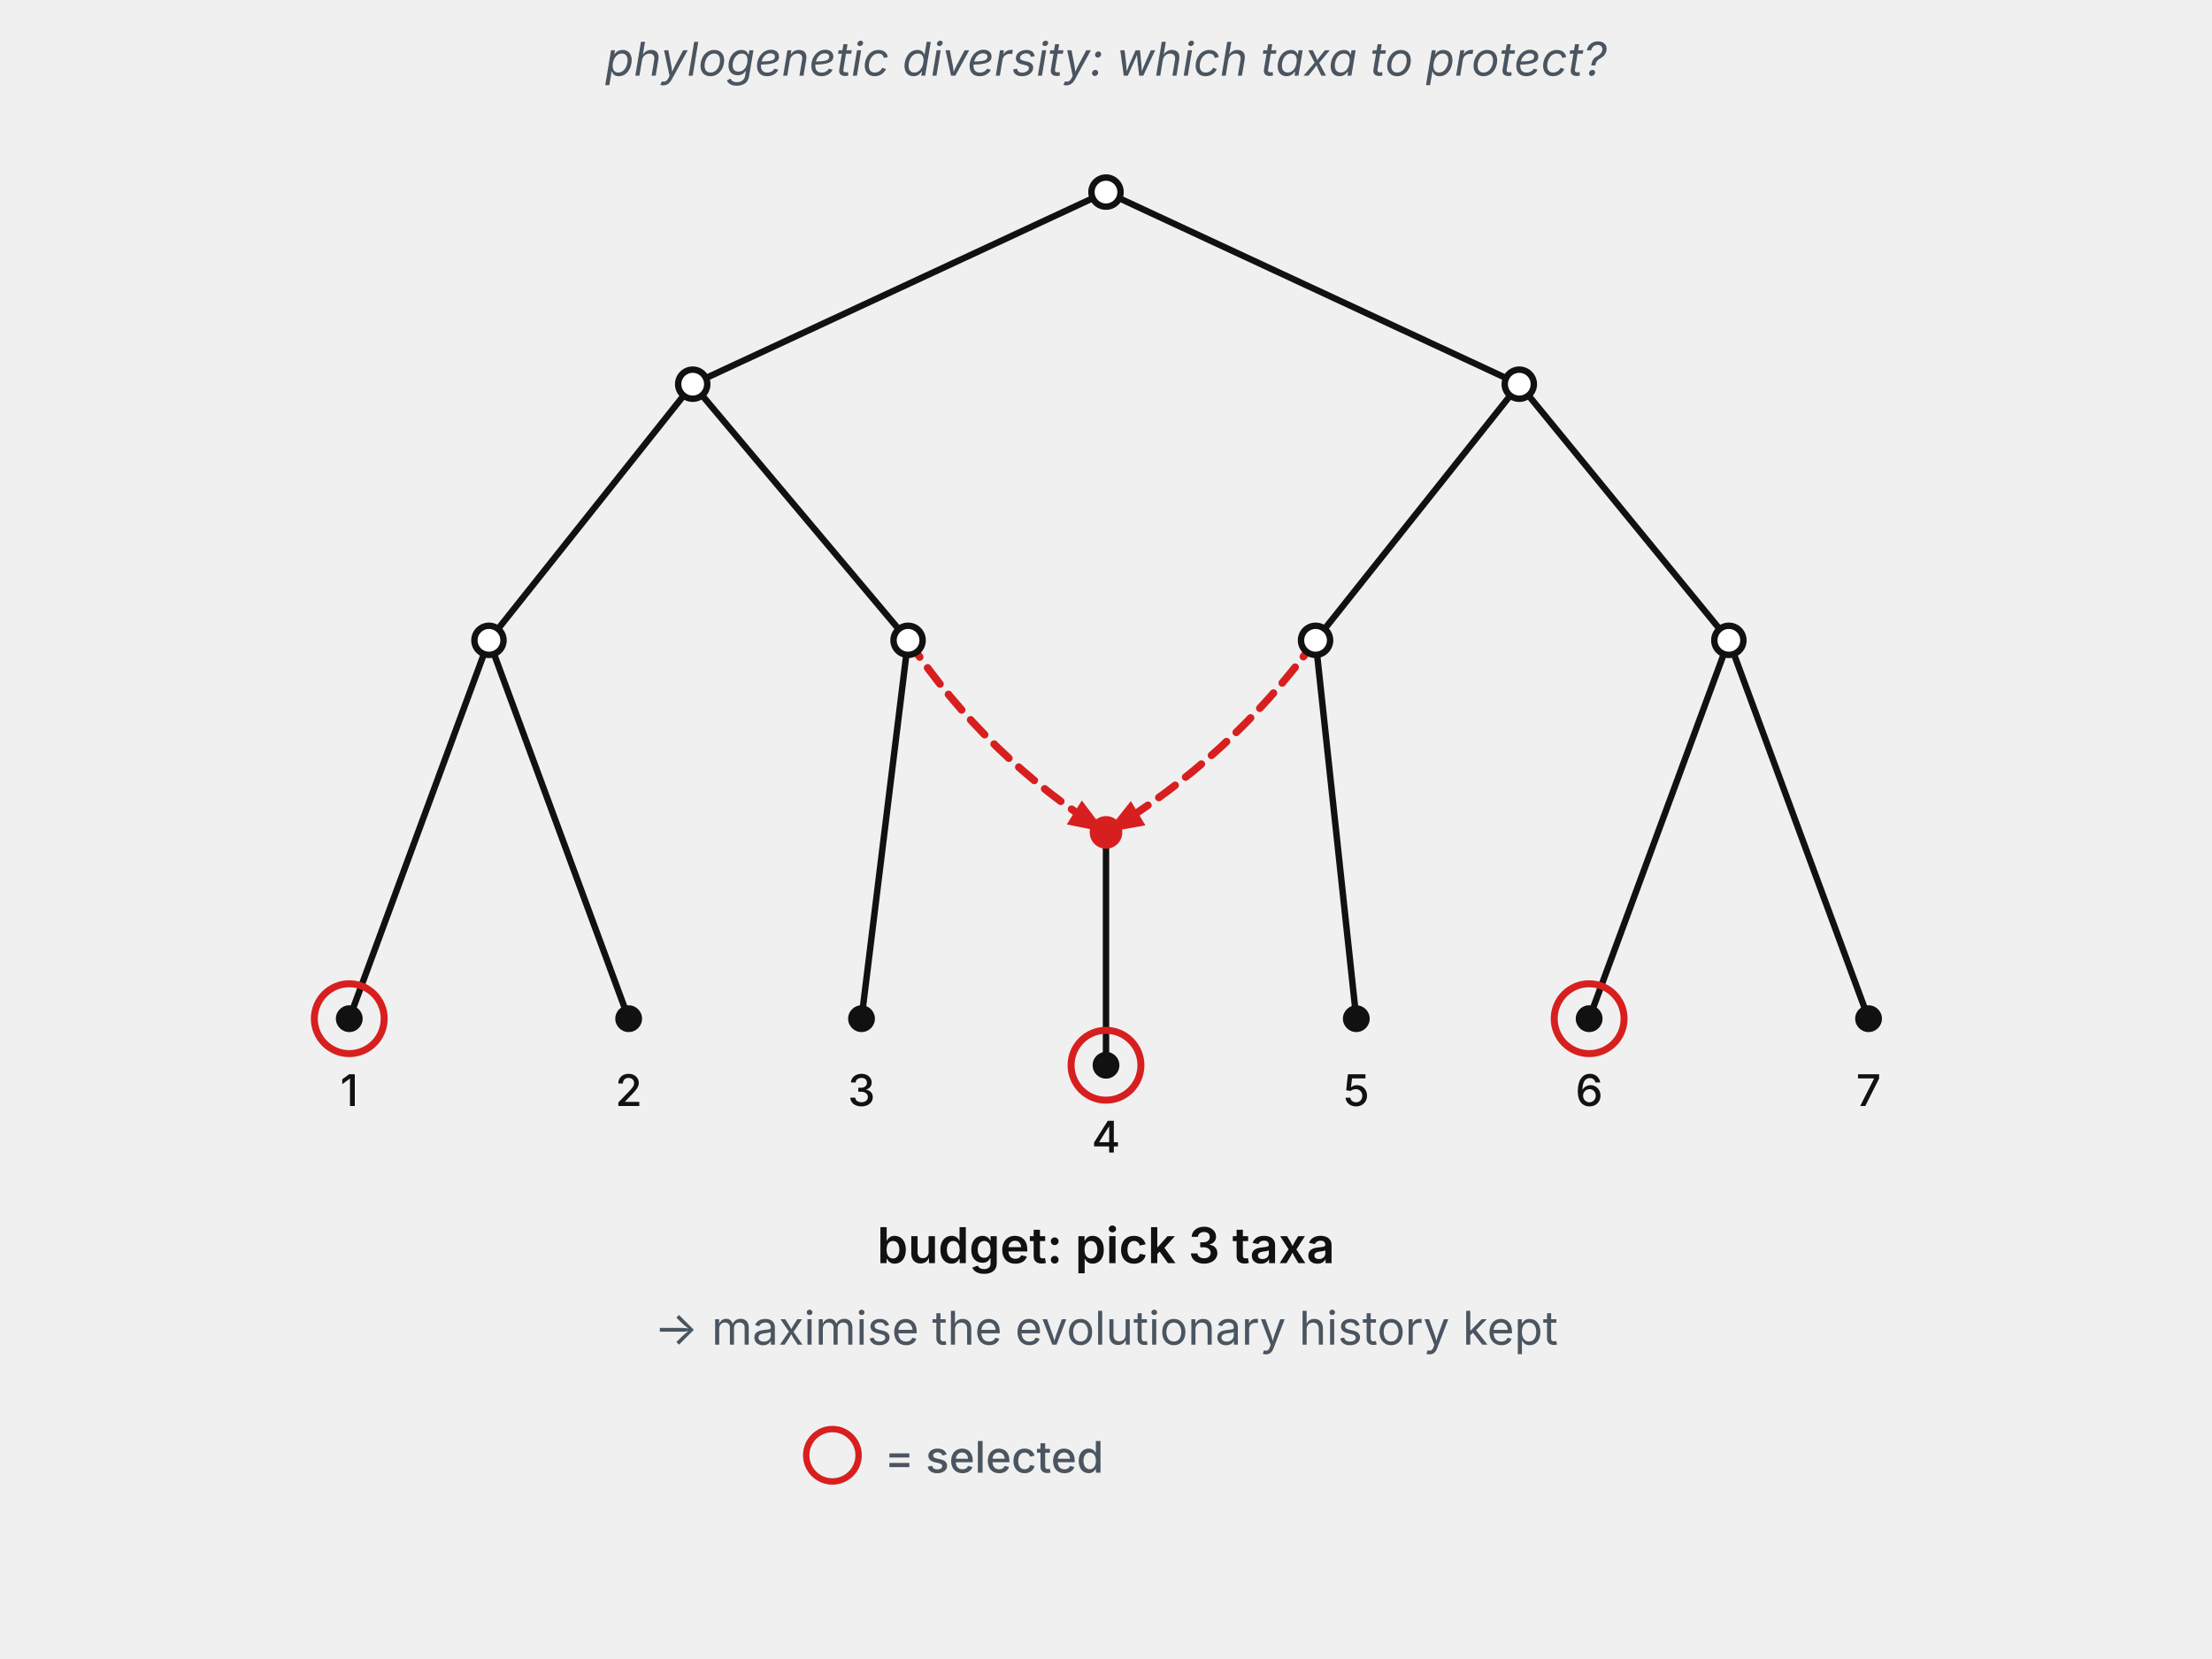
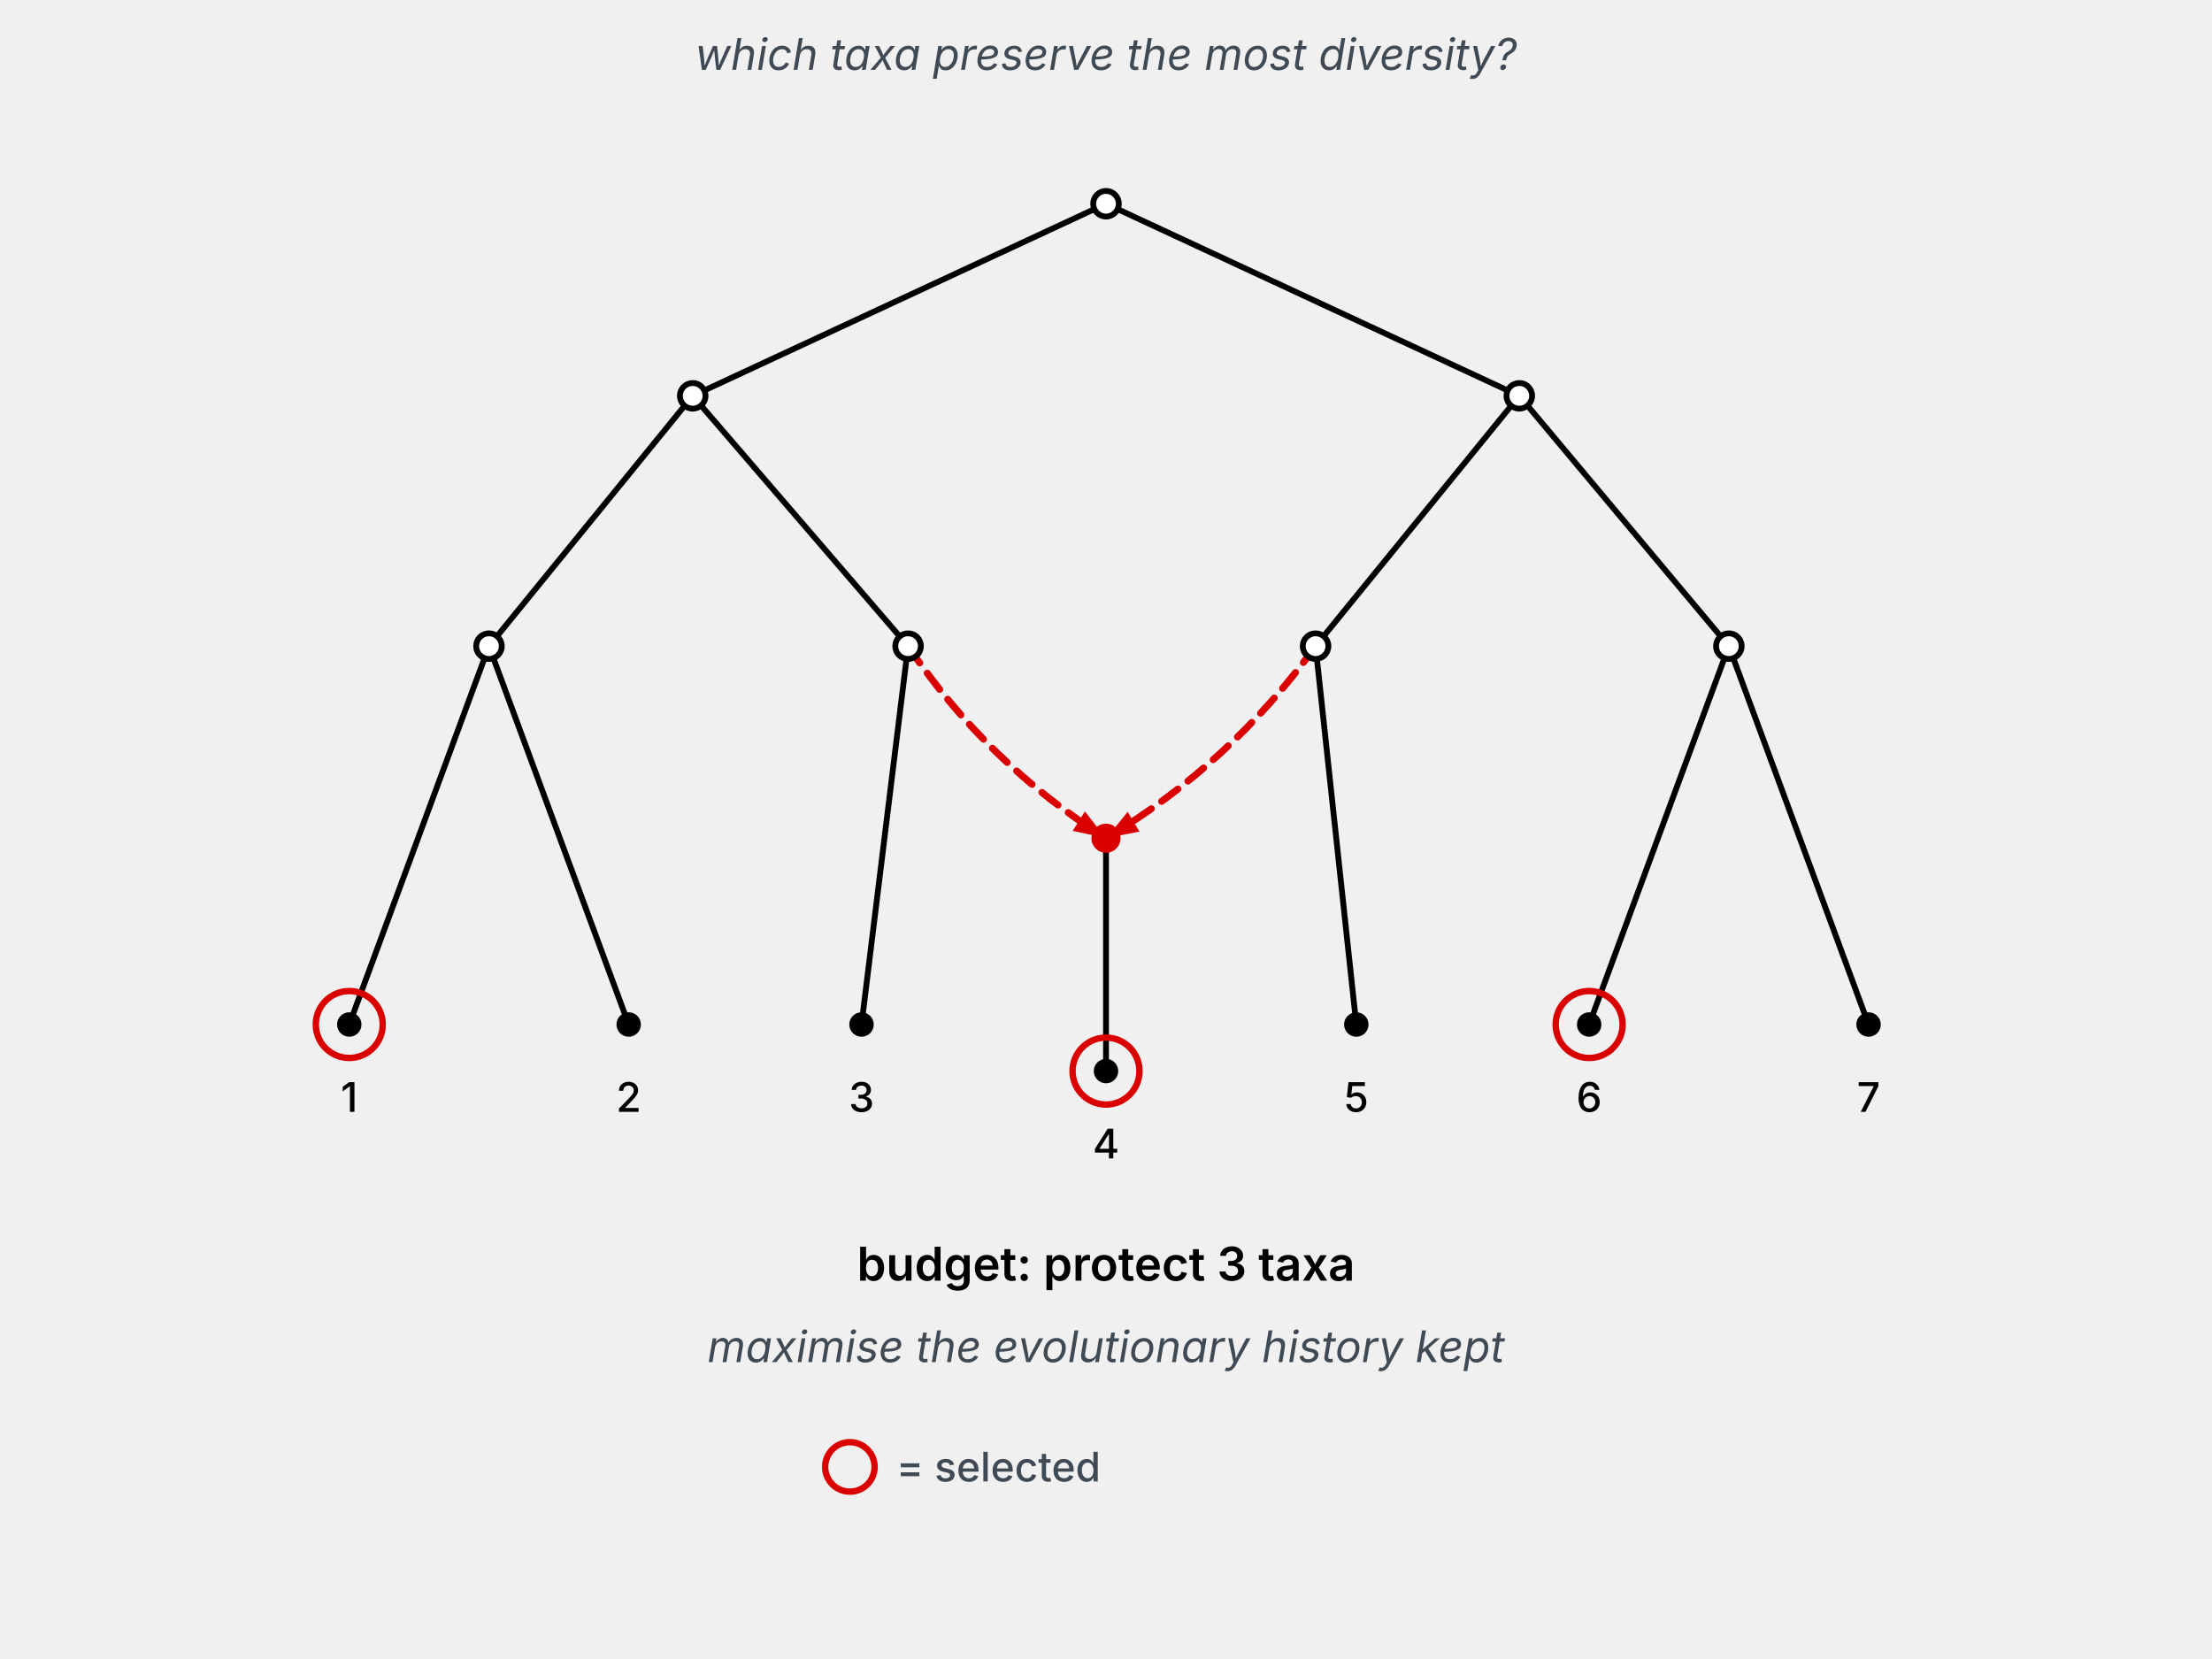
<svg xmlns="http://www.w3.org/2000/svg" width="760" height="570" viewBox="0 0 760 570" font-family="Inter, Helvetica, Arial, sans-serif">
  <defs>
-     <marker id="ar" viewBox="0 0 10 10" refX="9" refY="5" markerWidth="5.5" markerHeight="5.5" orient="auto-start-reverse">
-       <path d="M0,1.6 L9,5 L0,8.4 z" fill="#d81f1f" />
+     <marker id="ar" viewBox="0 0 10 10" refX="9.2" refY="5" markerWidth="5" markerHeight="5" orient="auto-start-reverse">
+       <path d="M0,1.7 L9,5 L0,8.3 z" fill="#da0000" />
    </marker>
-     <marker id="arb" viewBox="0 0 10 10" refX="9" refY="5" markerWidth="5.5" markerHeight="5.5" orient="auto-start-reverse">
-       <path d="M0,1.6 L9,5 L0,8.4 z" fill="#111111" />
+     <marker id="arb" viewBox="0 0 10 10" refX="9.2" refY="5" markerWidth="5" markerHeight="5" orient="auto-start-reverse">
+       <path d="M0,1.7 L9,5 L0,8.3 z" fill="#000000" />
    </marker>
  </defs>
-   <rect width="760" height="570" fill="none" />
-   <text x="380.0" y="26.0" font-size="16" fill="#4a5560" text-anchor="middle" font-weight="400" font-style="italic">phylogenetic diversity: which taxa to protect?</text>
-   <line x1="380.0" y1="66.0" x2="238.0" y2="132.0" stroke="#111111" stroke-width="2.2" stroke-linecap="round" />
-   <line x1="380.0" y1="66.0" x2="522.0" y2="132.0" stroke="#111111" stroke-width="2.2" stroke-linecap="round" />
-   <line x1="238.0" y1="132.0" x2="168.0" y2="220.0" stroke="#111111" stroke-width="2.2" stroke-linecap="round" />
-   <line x1="238.0" y1="132.0" x2="312.0" y2="220.0" stroke="#111111" stroke-width="2.2" stroke-linecap="round" />
-   <line x1="522.0" y1="132.0" x2="452.0" y2="220.0" stroke="#111111" stroke-width="2.2" stroke-linecap="round" />
-   <line x1="522.0" y1="132.0" x2="594.0" y2="220.0" stroke="#111111" stroke-width="2.2" stroke-linecap="round" />
-   <line x1="168.0" y1="220.0" x2="120.0" y2="350.0" stroke="#111111" stroke-width="2.2" stroke-linecap="round" />
-   <line x1="168.0" y1="220.0" x2="216.0" y2="350.0" stroke="#111111" stroke-width="2.2" stroke-linecap="round" />
-   <line x1="312.0" y1="220.0" x2="296.0" y2="350.0" stroke="#111111" stroke-width="2.2" stroke-linecap="round" />
-   <line x1="452.0" y1="220.0" x2="466.0" y2="350.0" stroke="#111111" stroke-width="2.2" stroke-linecap="round" />
-   <line x1="594.0" y1="220.0" x2="546.0" y2="350.0" stroke="#111111" stroke-width="2.2" stroke-linecap="round" />
-   <line x1="594.0" y1="220.0" x2="642.0" y2="350.0" stroke="#111111" stroke-width="2.2" stroke-linecap="round" />
-   <line x1="380.0" y1="286.0" x2="380.0" y2="366.0" stroke="#111111" stroke-width="2.2" stroke-linecap="round" />
-   <path d="M312.0,220.0 Q339.0,260.2 380.0,286.0" fill="none" stroke="#d81f1f" stroke-width="2.6" stroke-dasharray="7,4.6" stroke-linecap="round" marker-end="url(#ar)" />
-   <path d="M452.0,220.0 Q422.8,260.4 380.0,286.0" fill="none" stroke="#d81f1f" stroke-width="2.6" stroke-dasharray="7,4.6" stroke-linecap="round" marker-end="url(#ar)" />
-   <circle cx="380.0" cy="66.0" r="5.0" fill="#ffffff" stroke="#111111" stroke-width="2.2" />
-   <circle cx="238.0" cy="132.0" r="5.0" fill="#ffffff" stroke="#111111" stroke-width="2.2" />
-   <circle cx="522.0" cy="132.0" r="5.0" fill="#ffffff" stroke="#111111" stroke-width="2.2" />
-   <circle cx="168.0" cy="220.0" r="5.0" fill="#ffffff" stroke="#111111" stroke-width="2.2" />
-   <circle cx="312.0" cy="220.0" r="5.0" fill="#ffffff" stroke="#111111" stroke-width="2.2" />
-   <circle cx="452.0" cy="220.0" r="5.0" fill="#ffffff" stroke="#111111" stroke-width="2.2" />
-   <circle cx="594.0" cy="220.0" r="5.0" fill="#ffffff" stroke="#111111" stroke-width="2.2" />
-   <circle cx="380.0" cy="286.0" r="5.6" fill="#d81f1f" />
-   <circle cx="120" cy="350" r="12" fill="none" stroke="#d81f1f" stroke-width="2.4" />
-   <circle cx="120.0" cy="350.0" r="4.6" fill="#111111" />
-   <text x="120.0" y="380.0" font-size="15" fill="#111111" text-anchor="middle" font-weight="500">1</text>
-   <circle cx="216.0" cy="350.0" r="4.6" fill="#111111" />
-   <text x="216.0" y="380.0" font-size="15" fill="#111111" text-anchor="middle" font-weight="500">2</text>
-   <circle cx="296.0" cy="350.0" r="4.6" fill="#111111" />
-   <text x="296.0" y="380.0" font-size="15" fill="#111111" text-anchor="middle" font-weight="500">3</text>
-   <circle cx="380" cy="366" r="12" fill="none" stroke="#d81f1f" stroke-width="2.4" />
-   <circle cx="380.0" cy="366.0" r="4.6" fill="#111111" />
-   <text x="380.0" y="396.0" font-size="15" fill="#111111" text-anchor="middle" font-weight="500">4</text>
-   <circle cx="466.0" cy="350.0" r="4.6" fill="#111111" />
-   <text x="466.0" y="380.0" font-size="15" fill="#111111" text-anchor="middle" font-weight="500">5</text>
-   <circle cx="546" cy="350" r="12" fill="none" stroke="#d81f1f" stroke-width="2.4" />
-   <circle cx="546.0" cy="350.0" r="4.6" fill="#111111" />
-   <text x="546.0" y="380.0" font-size="15" fill="#111111" text-anchor="middle" font-weight="500">6</text>
-   <circle cx="642.0" cy="350.0" r="4.6" fill="#111111" />
-   <text x="642.0" y="380.0" font-size="15" fill="#111111" text-anchor="middle" font-weight="500">7</text>
-   <text x="380.0" y="434.0" font-size="17" fill="#111111" text-anchor="middle" font-weight="600">budget: pick 3 taxa</text>
-   <text x="380.0" y="462.0" font-size="16" fill="#4a5560" text-anchor="middle" font-weight="400">→ maximise the evolutionary history kept</text>
-   <circle cx="286" cy="500" r="9" fill="none" stroke="#d81f1f" stroke-width="2.2" />
-   <text x="304.0" y="506.0" font-size="15" fill="#4a5560" text-anchor="start" font-weight="500">= selected</text>
+   <text x="380.0" y="24.0" font-size="15" fill="#3f4a54" text-anchor="middle" font-weight="400" font-style="italic">which taxa preserve the most diversity?</text>
+   <line x1="380.0" y1="70.0" x2="238.0" y2="136.0" stroke="#000000" stroke-width="2.0" stroke-linecap="round" />
+   <line x1="380.0" y1="70.0" x2="522.0" y2="136.0" stroke="#000000" stroke-width="2.0" stroke-linecap="round" />
+   <line x1="238.0" y1="136.0" x2="168.0" y2="222.0" stroke="#000000" stroke-width="2.0" stroke-linecap="round" />
+   <line x1="238.0" y1="136.0" x2="312.0" y2="222.0" stroke="#000000" stroke-width="2.0" stroke-linecap="round" />
+   <line x1="522.0" y1="136.0" x2="452.0" y2="222.0" stroke="#000000" stroke-width="2.0" stroke-linecap="round" />
+   <line x1="522.0" y1="136.0" x2="594.0" y2="222.0" stroke="#000000" stroke-width="2.0" stroke-linecap="round" />
+   <line x1="168.0" y1="222.0" x2="120.0" y2="352.0" stroke="#000000" stroke-width="2.0" stroke-linecap="round" />
+   <line x1="168.0" y1="222.0" x2="216.0" y2="352.0" stroke="#000000" stroke-width="2.0" stroke-linecap="round" />
+   <line x1="312.0" y1="222.0" x2="296.0" y2="352.0" stroke="#000000" stroke-width="2.0" stroke-linecap="round" />
+   <line x1="452.0" y1="222.0" x2="466.0" y2="352.0" stroke="#000000" stroke-width="2.0" stroke-linecap="round" />
+   <line x1="594.0" y1="222.0" x2="546.0" y2="352.0" stroke="#000000" stroke-width="2.0" stroke-linecap="round" />
+   <line x1="594.0" y1="222.0" x2="642.0" y2="352.0" stroke="#000000" stroke-width="2.0" stroke-linecap="round" />
+   <line x1="380.0" y1="288.0" x2="380.0" y2="368.0" stroke="#000000" stroke-width="2.0" stroke-linecap="round" />
+   <path d="M312.0,222.0 Q339.0,262.2 380.0,288.0" fill="none" stroke="#da0000" stroke-width="2.4" stroke-dasharray="7,4.4" stroke-linecap="round" marker-end="url(#ar)" />
+   <path d="M452.0,222.0 Q422.8,262.4 380.0,288.0" fill="none" stroke="#da0000" stroke-width="2.4" stroke-dasharray="7,4.4" stroke-linecap="round" marker-end="url(#ar)" />
+   <circle cx="380.0" cy="70.0" r="4.4" fill="#ffffff" stroke="#000000" stroke-width="2.0" />
+   <circle cx="238.0" cy="136.0" r="4.4" fill="#ffffff" stroke="#000000" stroke-width="2.0" />
+   <circle cx="522.0" cy="136.0" r="4.4" fill="#ffffff" stroke="#000000" stroke-width="2.0" />
+   <circle cx="168.0" cy="222.0" r="4.4" fill="#ffffff" stroke="#000000" stroke-width="2.0" />
+   <circle cx="312.0" cy="222.0" r="4.4" fill="#ffffff" stroke="#000000" stroke-width="2.0" />
+   <circle cx="452.0" cy="222.0" r="4.4" fill="#ffffff" stroke="#000000" stroke-width="2.0" />
+   <circle cx="594.0" cy="222.0" r="4.4" fill="#ffffff" stroke="#000000" stroke-width="2.0" />
+   <circle cx="380.0" cy="288.0" r="5.0" fill="#da0000" />
+   <circle cx="120" cy="352" r="11.5" fill="none" stroke="#da0000" stroke-width="2.2" />
+   <circle cx="120.0" cy="352.0" r="4.2" fill="#000000" />
+   <text x="120.0" y="382.0" font-size="14" fill="#000000" text-anchor="middle" font-weight="500">1</text>
+   <circle cx="216.0" cy="352.0" r="4.2" fill="#000000" />
+   <text x="216.0" y="382.0" font-size="14" fill="#000000" text-anchor="middle" font-weight="500">2</text>
+   <circle cx="296.0" cy="352.0" r="4.2" fill="#000000" />
+   <text x="296.0" y="382.0" font-size="14" fill="#000000" text-anchor="middle" font-weight="500">3</text>
+   <circle cx="380" cy="368" r="11.5" fill="none" stroke="#da0000" stroke-width="2.2" />
+   <circle cx="380.0" cy="368.0" r="4.2" fill="#000000" />
+   <text x="380.0" y="398.0" font-size="14" fill="#000000" text-anchor="middle" font-weight="500">4</text>
+   <circle cx="466.0" cy="352.0" r="4.2" fill="#000000" />
+   <text x="466.0" y="382.0" font-size="14" fill="#000000" text-anchor="middle" font-weight="500">5</text>
+   <circle cx="546" cy="352" r="11.5" fill="none" stroke="#da0000" stroke-width="2.2" />
+   <circle cx="546.0" cy="352.0" r="4.2" fill="#000000" />
+   <text x="546.0" y="382.0" font-size="14" fill="#000000" text-anchor="middle" font-weight="500">6</text>
+   <circle cx="642.0" cy="352.0" r="4.2" fill="#000000" />
+   <text x="642.0" y="382.0" font-size="14" fill="#000000" text-anchor="middle" font-weight="500">7</text>
+   <text x="380.0" y="440.0" font-size="16" fill="#000000" text-anchor="middle" font-weight="600">budget: protect 3 taxa</text>
+   <text x="380.0" y="468.0" font-size="15" fill="#3f4a54" text-anchor="middle" font-weight="400" font-style="italic">maximise the evolutionary history kept</text>
+   <circle cx="292" cy="504" r="8.5" fill="none" stroke="#da0000" stroke-width="2.2" />
+   <text x="308.0" y="509.0" font-size="14" fill="#3f4a54" text-anchor="start" font-weight="500">= selected</text>
</svg>
